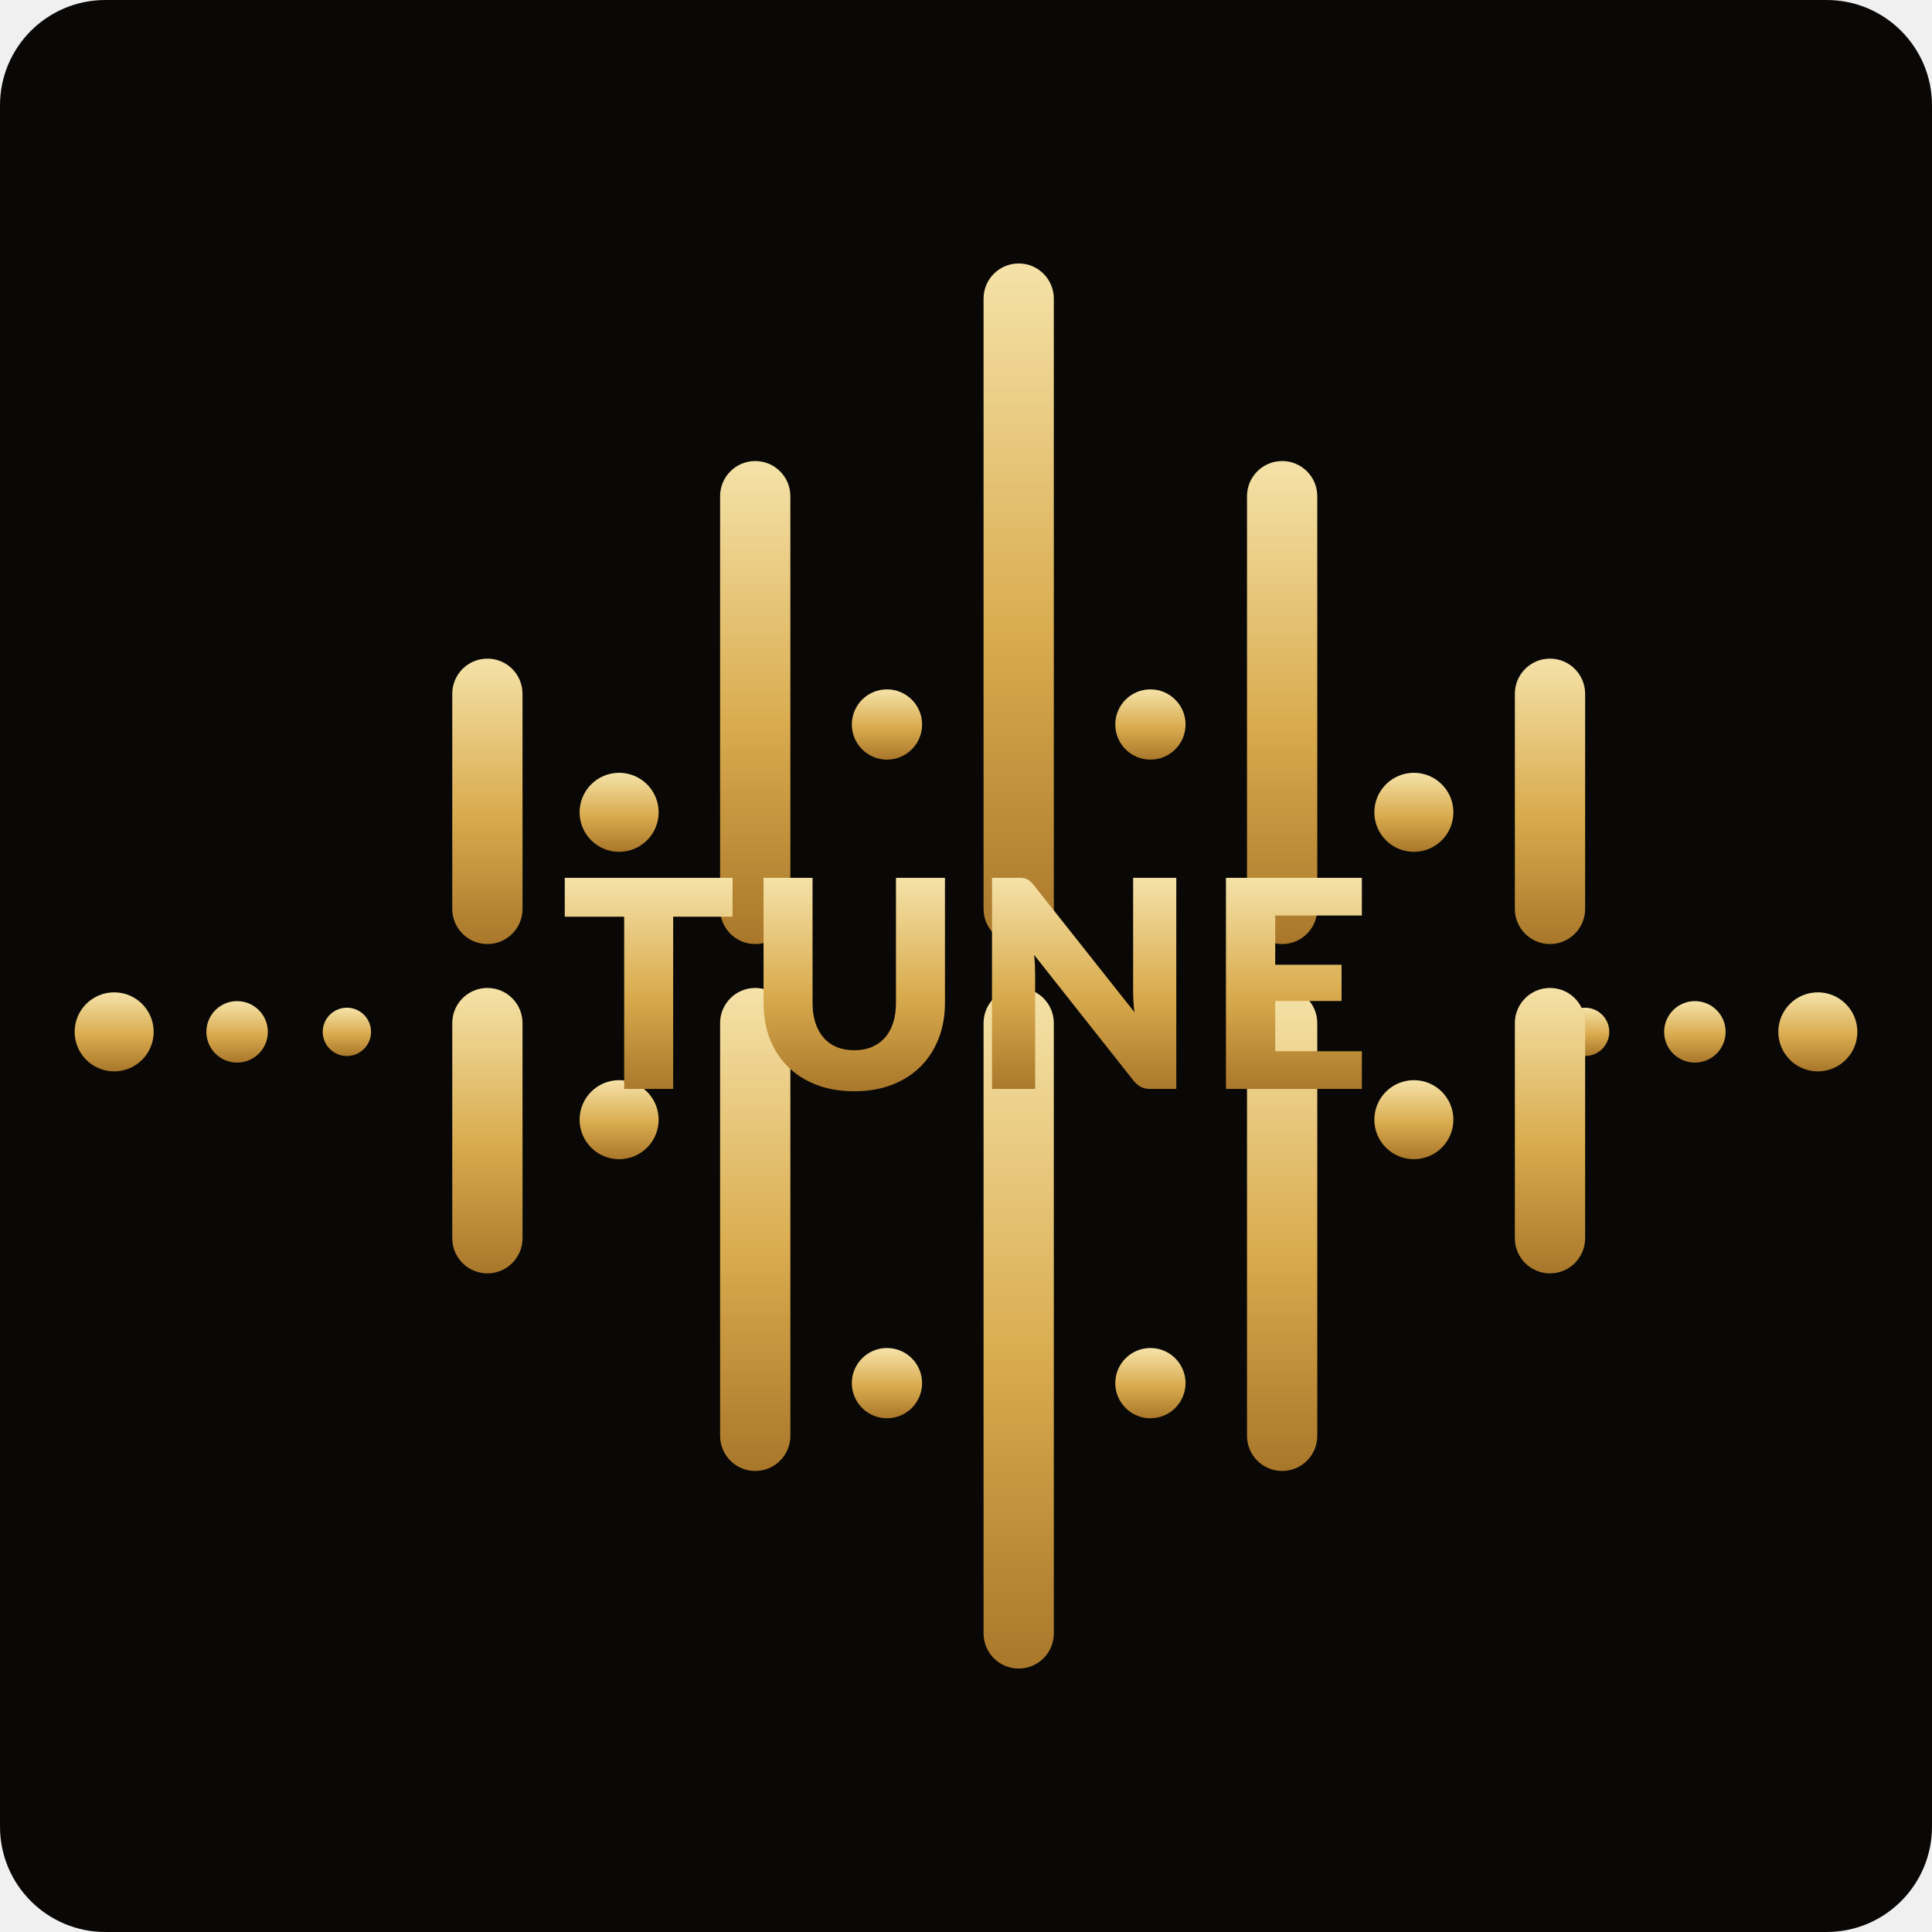
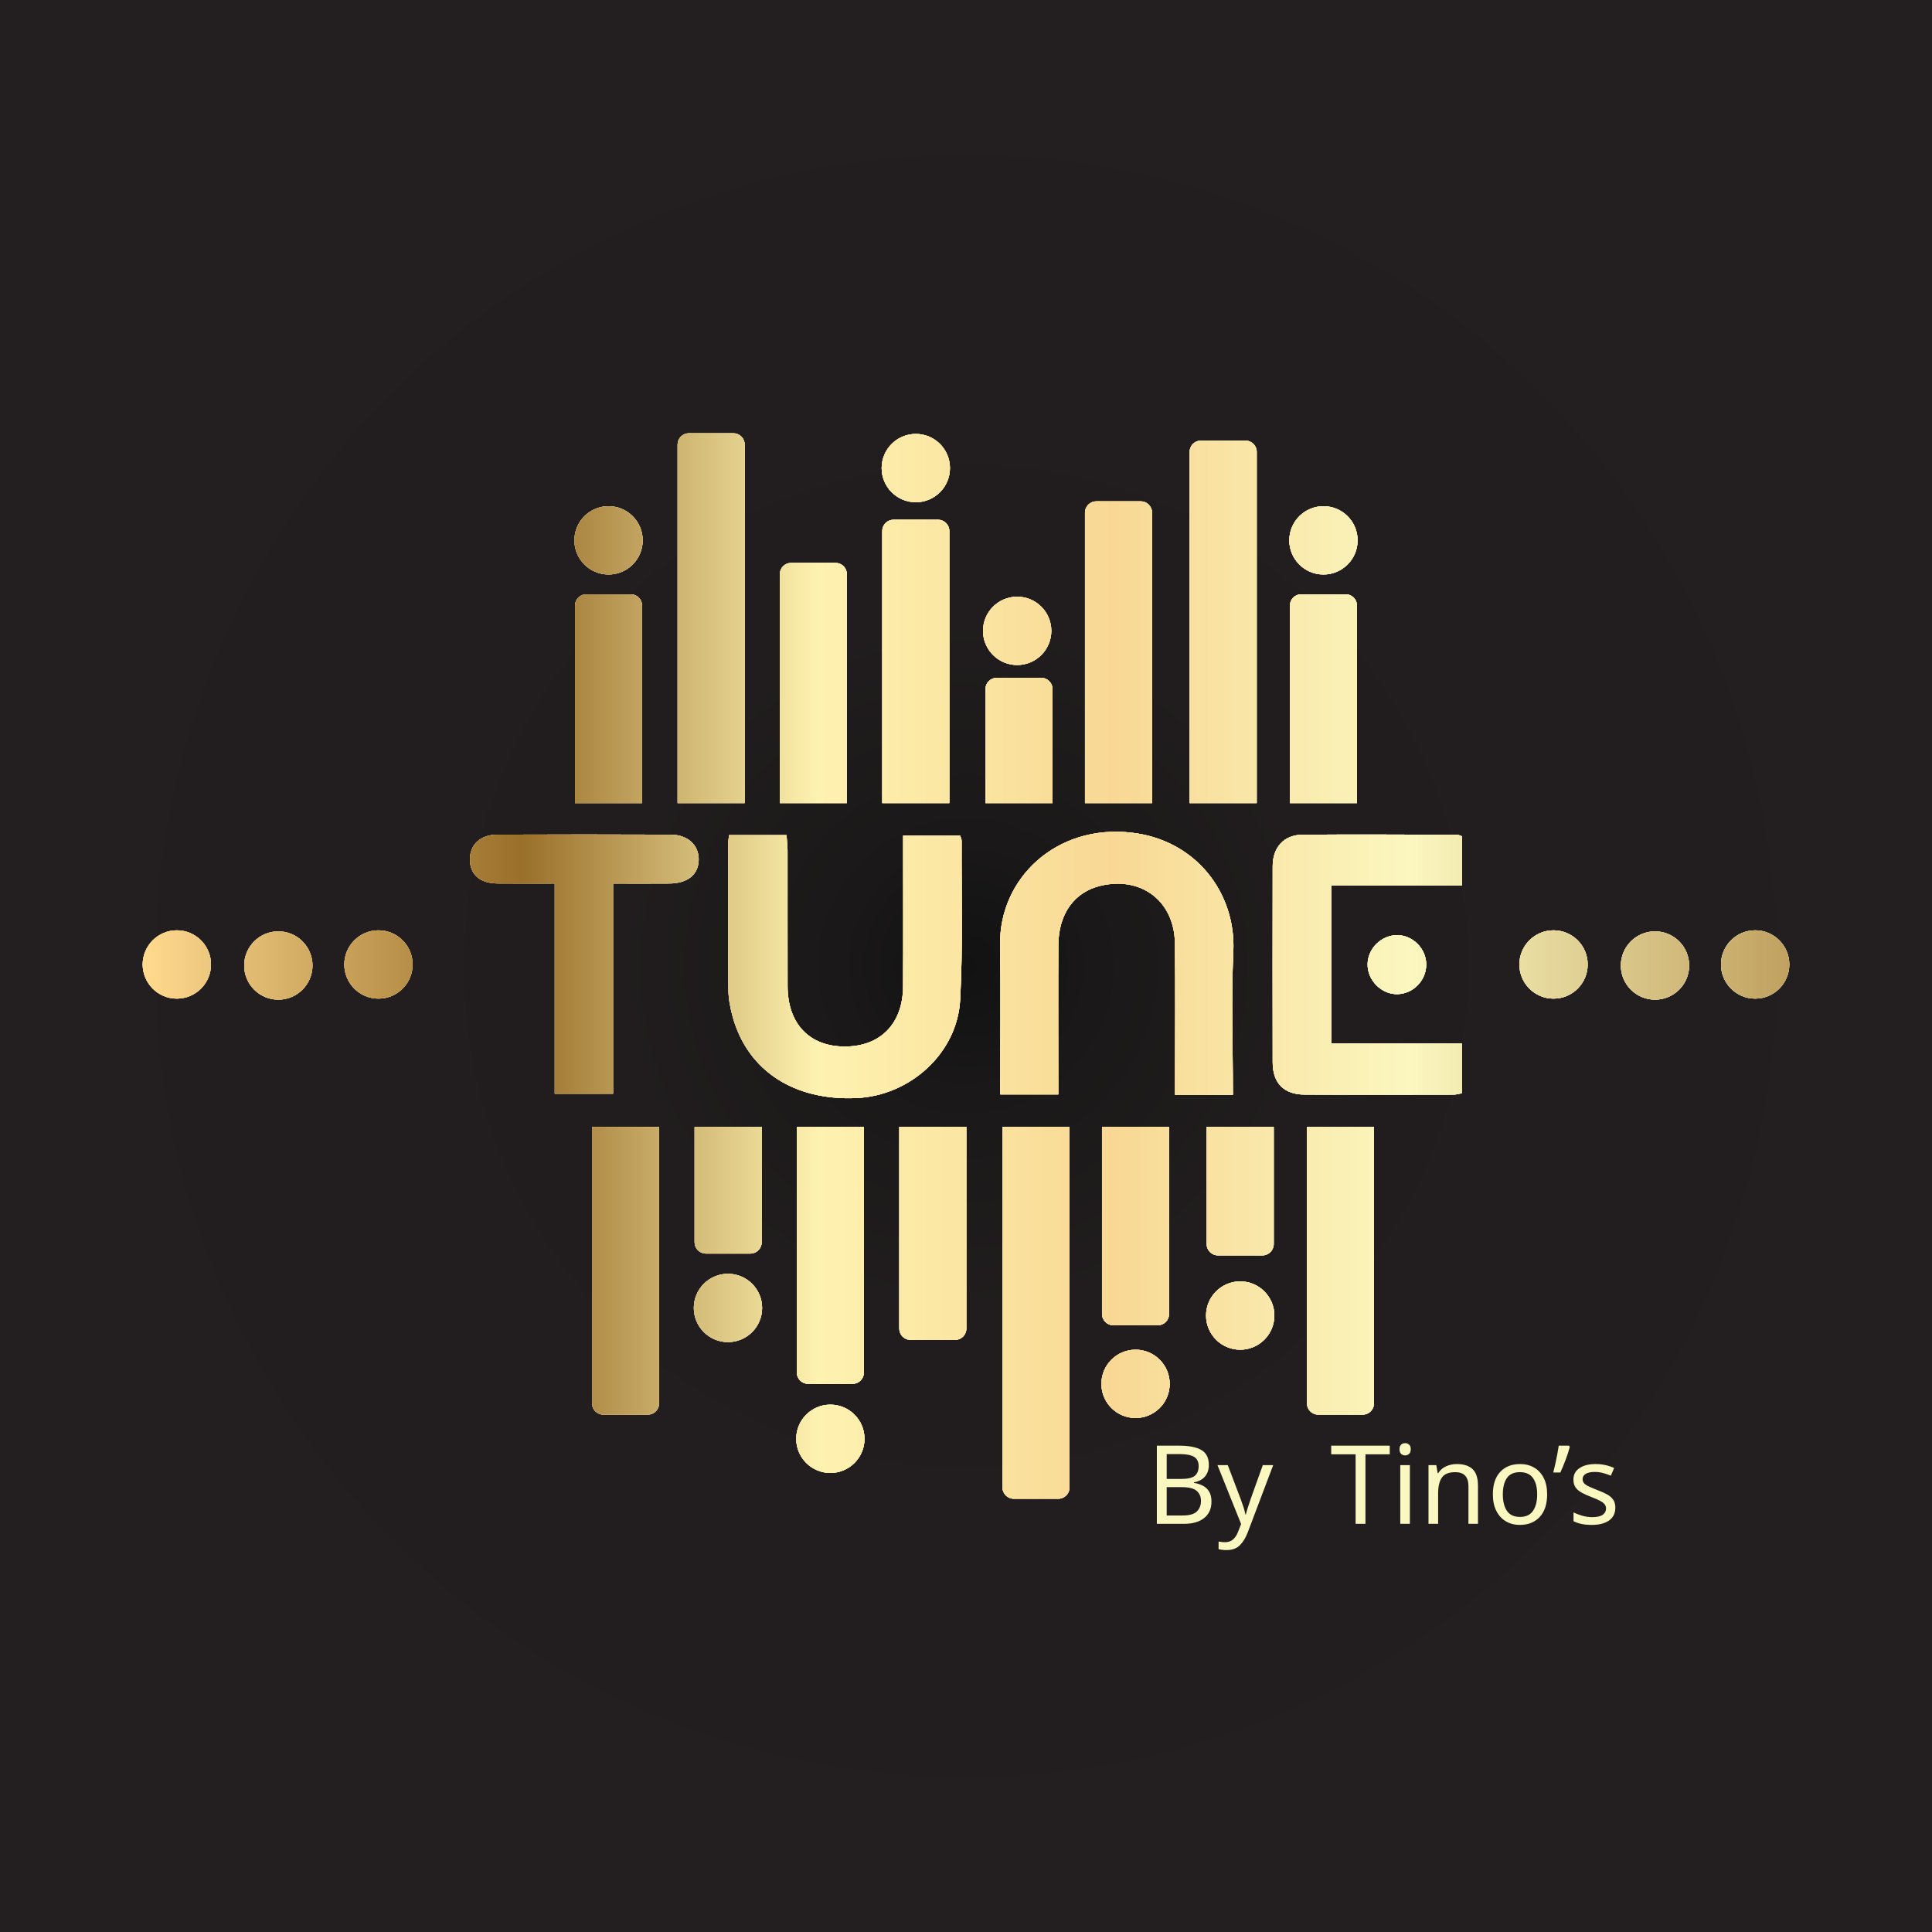
- <svg xmlns="http://www.w3.org/2000/svg" viewBox="0 0 440 440">
+ <svg xmlns="http://www.w3.org/2000/svg" id="Layer_1" data-name="Layer 1" viewBox="0 0 2000 2000">
  <defs>
-     <linearGradient id="gold" x1="0" y1="0" x2="0" y2="1">
-       <stop offset="0%" stop-color="#f5e2a8" />
-       <stop offset="55%" stop-color="#d9ab4e" />
-       <stop offset="100%" stop-color="#a9772a" />
+     <style>
+       .cls-1 {
+         fill: url(#linear-gradient);
+       }
+ 
+       .cls-1, .cls-2, .cls-3, .cls-4 {
+         stroke-width: 0px;
+       }
+ 
+       .cls-5 {
+         fill: #faf7c0;
+       }
+ 
+       .cls-5, .cls-6 {
+         font-family: PhotographSignature, 'Photograph Signature';
+         font-size: 113.3px;
+       }
+ 
+       .cls-6 {
+         fill: #231f20;
+       }
+ 
+       .cls-2 {
+         fill: #fff;
+       }
+ 
+       .cls-3 {
+         fill: url(#linear-gradient-2);
+       }
+ 
+       .cls-4 {
+         fill: url(#radial-gradient);
+       }
+     </style>
+     <radialGradient id="radial-gradient" cx="1000" cy="1000" fx="1000" fy="1000" r="1000" gradientUnits="userSpaceOnUse">
+       <stop offset="0" stop-color="#121212" />
+       <stop offset=".13" stop-color="#1a1818" />
+       <stop offset=".36" stop-color="#211d1e" />
+       <stop offset="1" stop-color="#231f20" />
+     </radialGradient>
+     <linearGradient id="linear-gradient" x1="147.72" y1="1000" x2="1852.28" y2="1000" gradientUnits="userSpaceOnUse">
+       <stop offset="0" stop-color="#fdecab" />
+       <stop offset="0" stop-color="#ffda8f" />
+       <stop offset=".23" stop-color="#996f2a" />
+       <stop offset=".41" stop-color="#fef2b0" />
+       <stop offset=".59" stop-color="#f8d894" />
+       <stop offset=".77" stop-color="#fbf7bf" />
+       <stop offset="1" stop-color="#c0a160" />
+     </linearGradient>
+     <linearGradient id="linear-gradient-2" x1="147.72" y1="1000" x2="1852.28" y2="1000" gradientUnits="userSpaceOnUse">
+       <stop offset="0" stop-color="#fcf7bd" />
+       <stop offset="0" stop-color="#fad483" />
+       <stop offset=".23" stop-color="#f0cc80" />
+       <stop offset=".41" stop-color="#fdeba7" />
+       <stop offset=".59" stop-color="#feeba6" />
+       <stop offset=".77" stop-color="#fcf8cb" />
+       <stop offset="1" stop-color="#fdecab" />
    </linearGradient>
  </defs>
-   <rect width="440" height="440" rx="24" fill="#0a0806" />
-   <circle cx="26" cy="235" r="9" fill="url(#gold)" />
-   <circle cx="54" cy="235" r="7" fill="url(#gold)" />
-   <circle cx="79" cy="235" r="5.5" fill="url(#gold)" />
-   <circle cx="414" cy="235" r="9" fill="url(#gold)" />
-   <circle cx="386" cy="235" r="7" fill="url(#gold)" />
-   <circle cx="361" cy="235" r="5.5" fill="url(#gold)" />
-   <rect x="103" y="150" width="16" height="65" rx="8" fill="url(#gold)" />
-   <circle cx="141" cy="185" r="9" fill="url(#gold)" />
-   <rect x="164" y="105" width="16" height="110" rx="8" fill="url(#gold)" />
-   <circle cx="202" cy="165" r="8" fill="url(#gold)" />
-   <rect x="224" y="60" width="16" height="155" rx="8" fill="url(#gold)" />
-   <circle cx="262" cy="165" r="8" fill="url(#gold)" />
-   <rect x="284" y="105" width="16" height="110" rx="8" fill="url(#gold)" />
-   <circle cx="322" cy="185" r="9" fill="url(#gold)" />
-   <rect x="345" y="150" width="16" height="65" rx="8" fill="url(#gold)" />
-   <rect x="103" y="225" width="16" height="65" rx="8" fill="url(#gold)" />
-   <circle cx="141" cy="255" r="9" fill="url(#gold)" />
-   <rect x="164" y="225" width="16" height="110" rx="8" fill="url(#gold)" />
-   <circle cx="202" cy="315" r="8" fill="url(#gold)" />
-   <rect x="224" y="225" width="16" height="155" rx="8" fill="url(#gold)" />
-   <circle cx="262" cy="315" r="8" fill="url(#gold)" />
-   <rect x="284" y="225" width="16" height="110" rx="8" fill="url(#gold)" />
-   <circle cx="322" cy="255" r="9" fill="url(#gold)" />
-   <rect x="345" y="225" width="16" height="65" rx="8" fill="url(#gold)" />
-   <text x="220" y="248" font-family="Lato, Arial, sans-serif" font-weight="900" font-size="66" letter-spacing="2" fill="url(#gold)" text-anchor="middle">TUNE</text>
+   <rect class="cls-4" width="2000" height="2000" />
+   <g>
+     <g>
+       <g>
+         <path class="cls-2" d="M682.31,1166.56h-69.45s0,286.16,0,286.16c0,6.46,5.24,11.7,11.7,11.7h46.04c6.46,0,11.7-5.24,11.7-11.7v-286.16Z" />
+         <path class="cls-2" d="M788.5,1166.56h-69.45s0,119.43,0,119.43c0,6.46,5.24,11.7,11.7,11.7h46.04c6.46,0,11.7-5.24,11.7-11.7v-119.43Z" />
+         <path class="cls-2" d="M894.31,1166.56h-69.45s0,254.28,0,254.28c0,6.46,5.24,11.7,11.7,11.7h46.04c6.46,0,11.7-5.24,11.7-11.7v-254.28Z" />
+         <path class="cls-2" d="M1000.38,1166.56h-69.45s0,208.82,0,208.82c0,6.46,5.24,11.7,11.7,11.7h46.04c6.46,0,11.7-5.24,11.7-11.7v-208.82Z" />
+         <path class="cls-2" d="M1107.2,1166.56h-69.45s0,373.23,0,373.23c0,6.46,5.24,11.7,11.7,11.7h46.04c6.46,0,11.7-5.24,11.7-11.7v-373.23Z" />
+         <path class="cls-2" d="M1210.24,1166.56h-69.45s0,193.67,0,193.67c0,6.46,5.24,11.7,11.7,11.7h46.04c6.46,0,11.7-5.24,11.7-11.7v-193.67Z" />
+         <path class="cls-2" d="M1318.57,1166.56h-69.45s0,121.29,0,121.29c0,6.46,5.24,11.7,11.7,11.7h46.04c6.46,0,11.7-5.24,11.7-11.7v-121.29Z" />
+         <path class="cls-2" d="M1422.37,1166.56h-69.45s0,286.16,0,286.16c0,6.46,5.24,11.7,11.7,11.7h46.04c6.46,0,11.7-5.24,11.7-11.7v-286.16Z" />
+         <circle class="cls-2" cx="753.59" cy="1353.98" r="35.35" />
+         <circle class="cls-2" cx="859.59" cy="1489.43" r="35.35" />
+         <circle class="cls-2" cx="1175.51" cy="1432.55" r="35.35" />
+         <circle class="cls-2" cx="1283.85" cy="1361.84" r="35.35" />
+       </g>
+       <g>
+         <path class="cls-2" d="M664.7,831.35h-69.45s0-204.47,0-204.47c0-6.46,5.24-11.7,11.7-11.7h46.04c6.46,0,11.7,5.24,11.7,11.7v204.47Z" />
+         <path class="cls-2" d="M770.89,831.35h-69.45s0-371.14,0-371.14c0-6.46,5.24-11.7,11.7-11.7h46.04c6.46,0,11.7,5.24,11.7,11.7v371.14Z" />
+         <path class="cls-2" d="M876.7,831.35h-69.45s0-236.92,0-236.92c0-6.46,5.24-11.7,11.7-11.7h46.04c6.46,0,11.7,5.24,11.7,11.7v236.92Z" />
+         <path class="cls-2" d="M982.76,831.35h-69.45s0-281.62,0-281.62c0-6.46,5.24-11.7,11.7-11.7h46.04c6.46,0,11.7,5.24,11.7,11.7v281.62Z" />
+         <path class="cls-2" d="M1089.59,831.35h-69.45s0-117.97,0-117.97c0-6.46,5.24-11.7,11.7-11.7h46.04c6.46,0,11.7,5.24,11.7,11.7v117.97Z" />
+         <path class="cls-2" d="M1192.62,831.35h-69.45s0-300.68,0-300.68c0-6.46,5.24-11.7,11.7-11.7h46.04c6.46,0,11.7,5.24,11.7,11.7v300.68Z" />
+         <path class="cls-2" d="M1300.96,831.35h-69.45s0-363.57,0-363.57c0-6.46,5.24-11.7,11.7-11.7h46.04c6.46,0,11.7,5.24,11.7,11.7v363.57Z" />
+         <path class="cls-2" d="M1404.75,831.35h-69.45s0-204.47,0-204.47c0-6.46,5.24-11.7,11.7-11.7h46.04c6.46,0,11.7,5.24,11.7,11.7v204.47Z" />
+         <circle class="cls-2" cx="629.97" cy="559.37" r="35.35" />
+         <circle class="cls-2" cx="948.04" cy="484.56" r="35.35" />
+         <circle class="cls-2" cx="1052.97" cy="653.06" r="35.35" />
+         <circle class="cls-2" cx="1370.03" cy="559.37" r="35.35" />
+       </g>
+       <g>
+         <path class="cls-2" d="M754.74,864.51h59.43c.38,5.21,1.08,10.36,1.09,15.5.07,46.96-.08,93.92.04,140.88.11,38.95,22.61,62.5,59.32,62.48,36.78-.02,60.04-23.73,60.24-62.04.25-46.47.08-92.93.09-139.4,0-5.32,0-10.63,0-16.98h58.95c.55,1.86,1.57,3.71,1.57,5.56-.25,54.85,1.44,109.81-1.52,164.52-2.98,55.25-51.85,99.25-107.41,101.68-64.31,2.82-112.03-28.02-127.77-83.11-2.69-9.4-4.64-19.37-4.73-29.1-.47-50.42-.24-100.84-.21-151.26,0-2.39.48-4.78.9-8.73Z" />
+         <path class="cls-2" d="M1276.29,1133.31h-59.87c0-5.3,0-10.5,0-15.7,0-46.96.38-93.92-.13-140.87-.47-43.76-34.6-69.87-77.05-59.79-26.97,6.41-43.4,28.88-43.63,61.08-.32,45.97-.08,91.94-.08,137.9v17.04h-60.06c0-5.39,0-10.64,0-15.9,0-46.46.52-92.93-.15-139.38-.98-67.77,57.5-124.67,135.92-115.75,67.35,7.66,108.28,63.02,105.51,122.91-2.26,48.8-.46,97.78-.46,148.45Z" />
+         <path class="cls-2" d="M1378.31,916.54v163.62h134.95v51.58c-2.91.5-5.72,1.4-8.53,1.4-51.43.08-102.86.24-154.28-.03-21.43-.11-32.92-11.95-32.96-33.23-.1-67.77-.12-135.53,0-203.3.04-19.41,11.57-32.3,30.74-32.47,53.4-.47,106.81-.09,160.21.02,1.37,0,2.73.83,5.06,1.59v50.82h-135.19Z" />
+         <path class="cls-2" d="M634.63,914.63v217.6h-60.36v-217.65c-21.11,0-40.24.13-59.36-.04-18.18-.16-28.43-9.3-28.42-24.91,0-15.23,10.71-25.52,28.29-25.6,59.83-.27,119.67-.24,179.5,0,17.44.07,28.83,10.53,29.02,25.26.2,15.49-11.04,25.12-29.98,25.29-18.72.17-37.44.04-58.7.04Z" />
+         <path class="cls-2" d="M1446.25,968.07c16.18-.07,30.1,13.88,30.19,30.25.1,16.46-13.39,30.44-29.72,30.82-16.62.38-31.24-14.28-30.99-31.07.25-16.27,14.15-29.93,30.51-30Z" />
+       </g>
+       <g>
+         <circle class="cls-2" cx="1608.21" cy="998.42" r="35.35" />
+         <circle class="cls-2" cx="1713.26" cy="999.49" r="35.35" />
+         <circle class="cls-2" cx="1816.93" cy="998.42" r="35.35" />
+       </g>
+       <g>
+         <circle class="cls-2" cx="183.07" cy="998.42" r="35.35" />
+         <circle class="cls-2" cx="288.13" cy="999.49" r="35.35" />
+         <circle class="cls-2" cx="391.79" cy="998.42" r="35.35" />
+       </g>
+     </g>
+     <g>
+       <g>
+         <path class="cls-1" d="M682.31,1166.56h-69.45s0,286.16,0,286.16c0,6.46,5.24,11.7,11.7,11.7h46.04c6.46,0,11.7-5.24,11.7-11.7v-286.16Z" />
+         <path class="cls-1" d="M788.5,1166.56h-69.45s0,119.43,0,119.43c0,6.46,5.24,11.7,11.7,11.7h46.04c6.46,0,11.7-5.24,11.7-11.7v-119.43Z" />
+         <path class="cls-1" d="M894.31,1166.56h-69.45s0,254.28,0,254.28c0,6.46,5.24,11.7,11.7,11.7h46.04c6.46,0,11.7-5.24,11.7-11.7v-254.28Z" />
+         <path class="cls-1" d="M1000.38,1166.56h-69.45s0,208.82,0,208.82c0,6.46,5.24,11.7,11.7,11.7h46.04c6.46,0,11.7-5.24,11.7-11.7v-208.82Z" />
+         <path class="cls-1" d="M1107.2,1166.56h-69.45s0,373.23,0,373.23c0,6.46,5.24,11.7,11.7,11.7h46.04c6.46,0,11.7-5.24,11.7-11.7v-373.23Z" />
+         <path class="cls-1" d="M1210.24,1166.56h-69.45s0,193.67,0,193.67c0,6.46,5.24,11.7,11.7,11.7h46.04c6.46,0,11.7-5.24,11.7-11.7v-193.67Z" />
+         <path class="cls-1" d="M1318.57,1166.56h-69.45s0,121.29,0,121.29c0,6.46,5.24,11.7,11.7,11.7h46.04c6.46,0,11.7-5.24,11.7-11.7v-121.29Z" />
+         <path class="cls-1" d="M1422.37,1166.56h-69.45s0,286.16,0,286.16c0,6.46,5.24,11.7,11.7,11.7h46.04c6.46,0,11.7-5.24,11.7-11.7v-286.16Z" />
+         <circle class="cls-1" cx="753.59" cy="1353.98" r="35.35" />
+         <circle class="cls-1" cx="859.59" cy="1489.43" r="35.35" />
+         <circle class="cls-1" cx="1175.51" cy="1432.55" r="35.35" />
+         <circle class="cls-1" cx="1283.85" cy="1361.84" r="35.35" />
+       </g>
+       <g>
+         <path class="cls-1" d="M664.7,831.35h-69.45s0-204.47,0-204.47c0-6.46,5.24-11.7,11.7-11.7h46.04c6.46,0,11.7,5.24,11.7,11.7v204.47Z" />
+         <path class="cls-1" d="M770.89,831.35h-69.45s0-371.14,0-371.14c0-6.46,5.24-11.7,11.7-11.7h46.04c6.46,0,11.7,5.24,11.7,11.7v371.14Z" />
+         <path class="cls-1" d="M876.7,831.35h-69.45s0-236.92,0-236.92c0-6.46,5.24-11.7,11.7-11.7h46.04c6.46,0,11.7,5.24,11.7,11.7v236.92Z" />
+         <path class="cls-1" d="M982.76,831.35h-69.45s0-281.62,0-281.62c0-6.46,5.24-11.7,11.7-11.7h46.04c6.46,0,11.7,5.24,11.7,11.7v281.62Z" />
+         <path class="cls-1" d="M1089.59,831.35h-69.45s0-117.97,0-117.97c0-6.46,5.24-11.7,11.7-11.7h46.04c6.46,0,11.7,5.24,11.7,11.7v117.97Z" />
+         <path class="cls-1" d="M1192.62,831.35h-69.45s0-300.68,0-300.68c0-6.46,5.24-11.7,11.7-11.7h46.04c6.46,0,11.7,5.24,11.7,11.7v300.68Z" />
+         <path class="cls-1" d="M1300.96,831.35h-69.45s0-363.57,0-363.57c0-6.46,5.24-11.7,11.7-11.7h46.04c6.46,0,11.7,5.24,11.7,11.7v363.57Z" />
+         <path class="cls-1" d="M1404.75,831.35h-69.45s0-204.47,0-204.47c0-6.46,5.24-11.7,11.7-11.7h46.04c6.46,0,11.7,5.24,11.7,11.7v204.47Z" />
+         <circle class="cls-1" cx="629.97" cy="559.37" r="35.35" />
+         <circle class="cls-1" cx="948.04" cy="484.56" r="35.35" />
+         <circle class="cls-1" cx="1052.97" cy="653.06" r="35.35" />
+         <circle class="cls-1" cx="1370.03" cy="559.37" r="35.35" />
+       </g>
+       <g>
+         <path class="cls-1" d="M754.74,864.51h59.43c.38,5.21,1.08,10.36,1.09,15.5.07,46.96-.08,93.92.04,140.88.11,38.95,22.61,62.5,59.32,62.48,36.78-.02,60.04-23.73,60.24-62.04.25-46.47.08-92.93.09-139.4,0-5.32,0-10.63,0-16.98h58.95c.55,1.86,1.57,3.71,1.57,5.56-.25,54.85,1.44,109.81-1.52,164.52-2.98,55.25-51.85,99.25-107.41,101.68-64.31,2.82-112.03-28.02-127.77-83.11-2.69-9.4-4.64-19.37-4.73-29.1-.47-50.42-.24-100.84-.21-151.26,0-2.39.48-4.78.9-8.73Z" />
+         <path class="cls-1" d="M1276.29,1133.31h-59.87c0-5.3,0-10.5,0-15.7,0-46.96.38-93.92-.13-140.87-.47-43.76-34.6-69.87-77.05-59.79-26.97,6.41-43.4,28.88-43.63,61.08-.32,45.97-.08,91.94-.08,137.9v17.04h-60.06c0-5.39,0-10.64,0-15.9,0-46.46.52-92.93-.15-139.38-.98-67.77,57.5-124.67,135.92-115.75,67.35,7.66,108.28,63.02,105.51,122.91-2.26,48.8-.46,97.78-.46,148.45Z" />
+         <path class="cls-1" d="M1378.31,916.54v163.62h134.95v51.58c-2.91.5-5.72,1.4-8.53,1.4-51.43.08-102.86.24-154.28-.03-21.43-.11-32.92-11.95-32.96-33.23-.1-67.77-.12-135.53,0-203.3.04-19.41,11.57-32.3,30.74-32.47,53.4-.47,106.81-.09,160.21.02,1.37,0,2.73.83,5.06,1.59v50.82h-135.19Z" />
+         <path class="cls-1" d="M634.63,914.63v217.6h-60.36v-217.65c-21.11,0-40.24.13-59.36-.04-18.18-.16-28.43-9.3-28.42-24.91,0-15.23,10.71-25.52,28.29-25.6,59.83-.27,119.67-.24,179.5,0,17.44.07,28.83,10.53,29.02,25.26.2,15.49-11.04,25.12-29.98,25.29-18.72.17-37.44.04-58.7.04Z" />
+         <path class="cls-1" d="M1446.25,968.07c16.18-.07,30.1,13.88,30.19,30.25.1,16.46-13.39,30.44-29.72,30.82-16.62.38-31.24-14.28-30.99-31.07.25-16.27,14.15-29.93,30.51-30Z" />
+       </g>
+       <g>
+         <circle class="cls-1" cx="1608.21" cy="998.42" r="35.35" />
+         <circle class="cls-1" cx="1713.26" cy="999.49" r="35.35" />
+         <circle class="cls-1" cx="1816.93" cy="998.42" r="35.35" />
+       </g>
+       <g>
+         <circle class="cls-1" cx="183.07" cy="998.42" r="35.35" />
+         <circle class="cls-1" cx="288.13" cy="999.49" r="35.35" />
+         <circle class="cls-1" cx="391.79" cy="998.42" r="35.35" />
+       </g>
+     </g>
+     <g>
+       <g>
+         <path class="cls-3" d="M682.31,1166.56h-69.45s0,286.16,0,286.16c0,6.46,5.24,11.7,11.7,11.7h46.04c6.46,0,11.7-5.24,11.7-11.7v-286.16Z" />
+         <path class="cls-3" d="M788.5,1166.56h-69.45s0,119.43,0,119.43c0,6.46,5.24,11.7,11.7,11.7h46.04c6.46,0,11.7-5.24,11.7-11.7v-119.43Z" />
+         <path class="cls-3" d="M894.31,1166.56h-69.45s0,254.28,0,254.28c0,6.46,5.24,11.7,11.7,11.7h46.04c6.46,0,11.7-5.24,11.7-11.7v-254.28Z" />
+         <path class="cls-3" d="M1000.38,1166.56h-69.45s0,208.82,0,208.82c0,6.46,5.24,11.7,11.7,11.7h46.04c6.46,0,11.7-5.24,11.7-11.7v-208.82Z" />
+         <path class="cls-3" d="M1107.2,1166.56h-69.45s0,373.23,0,373.23c0,6.46,5.24,11.7,11.7,11.7h46.04c6.46,0,11.7-5.24,11.7-11.7v-373.23Z" />
+         <path class="cls-3" d="M1210.24,1166.56h-69.45s0,193.67,0,193.67c0,6.46,5.24,11.7,11.7,11.7h46.04c6.46,0,11.7-5.24,11.7-11.7v-193.67Z" />
+         <path class="cls-3" d="M1318.57,1166.56h-69.45s0,121.29,0,121.29c0,6.46,5.24,11.7,11.7,11.7h46.04c6.46,0,11.7-5.24,11.7-11.7v-121.29Z" />
+         <path class="cls-3" d="M1422.37,1166.56h-69.45s0,286.16,0,286.16c0,6.46,5.24,11.7,11.7,11.7h46.04c6.46,0,11.7-5.24,11.7-11.7v-286.16Z" />
+         <circle class="cls-3" cx="753.59" cy="1353.98" r="35.35" />
+         <circle class="cls-3" cx="859.59" cy="1489.43" r="35.35" />
+         <circle class="cls-3" cx="1175.51" cy="1432.55" r="35.35" />
+         <circle class="cls-3" cx="1283.85" cy="1361.84" r="35.35" />
+       </g>
+       <g>
+         <path class="cls-3" d="M664.7,831.35h-69.45s0-204.47,0-204.47c0-6.46,5.24-11.7,11.7-11.7h46.04c6.46,0,11.7,5.24,11.7,11.7v204.47Z" />
+         <path class="cls-3" d="M770.89,831.35h-69.45s0-371.14,0-371.14c0-6.46,5.24-11.7,11.7-11.7h46.04c6.46,0,11.7,5.24,11.7,11.7v371.14Z" />
+         <path class="cls-3" d="M876.7,831.35h-69.45s0-236.92,0-236.92c0-6.46,5.24-11.7,11.7-11.7h46.04c6.46,0,11.7,5.24,11.7,11.7v236.92Z" />
+         <path class="cls-3" d="M982.76,831.35h-69.45s0-281.62,0-281.62c0-6.46,5.24-11.7,11.7-11.7h46.04c6.46,0,11.7,5.24,11.7,11.7v281.62Z" />
+         <path class="cls-3" d="M1089.59,831.35h-69.45s0-117.97,0-117.97c0-6.46,5.24-11.7,11.7-11.7h46.04c6.46,0,11.7,5.24,11.7,11.7v117.97Z" />
+         <path class="cls-3" d="M1192.62,831.35h-69.45s0-300.68,0-300.68c0-6.46,5.24-11.7,11.7-11.7h46.04c6.46,0,11.7,5.24,11.7,11.7v300.68Z" />
+         <path class="cls-3" d="M1300.96,831.35h-69.45s0-363.57,0-363.57c0-6.46,5.24-11.7,11.7-11.7h46.04c6.46,0,11.7,5.24,11.7,11.7v363.57Z" />
+         <path class="cls-3" d="M1404.75,831.35h-69.45s0-204.47,0-204.47c0-6.46,5.24-11.7,11.7-11.7h46.04c6.46,0,11.7,5.24,11.7,11.7v204.47Z" />
+         <circle class="cls-3" cx="629.97" cy="559.37" r="35.35" />
+         <circle class="cls-3" cx="948.04" cy="484.56" r="35.35" />
+         <circle class="cls-3" cx="1052.97" cy="653.06" r="35.35" />
+         <circle class="cls-3" cx="1370.03" cy="559.37" r="35.35" />
+       </g>
+       <g>
+         <path class="cls-3" d="M754.74,864.51h59.43c.38,5.21,1.08,10.36,1.09,15.5.07,46.96-.08,93.92.04,140.88.11,38.95,22.61,62.5,59.32,62.48,36.78-.02,60.04-23.73,60.24-62.04.25-46.47.08-92.93.09-139.4,0-5.32,0-10.63,0-16.98h58.95c.55,1.86,1.57,3.71,1.57,5.56-.25,54.85,1.44,109.81-1.52,164.52-2.98,55.25-51.85,99.25-107.41,101.68-64.31,2.82-112.03-28.02-127.77-83.11-2.69-9.4-4.64-19.37-4.73-29.1-.47-50.42-.24-100.84-.21-151.26,0-2.39.48-4.78.9-8.73Z" />
+         <path class="cls-3" d="M1276.29,1133.31h-59.87c0-5.3,0-10.5,0-15.7,0-46.96.38-93.92-.13-140.87-.47-43.76-34.6-69.87-77.05-59.79-26.97,6.41-43.4,28.88-43.63,61.08-.32,45.97-.08,91.94-.08,137.9v17.04h-60.06c0-5.39,0-10.64,0-15.9,0-46.46.52-92.93-.15-139.38-.98-67.77,57.5-124.67,135.92-115.75,67.35,7.66,108.28,63.02,105.51,122.91-2.26,48.8-.46,97.78-.46,148.45Z" />
+         <path class="cls-3" d="M1378.31,916.54v163.62h134.95v51.58c-2.91.5-5.72,1.4-8.53,1.4-51.43.08-102.86.24-154.28-.03-21.43-.11-32.92-11.95-32.96-33.23-.1-67.77-.12-135.53,0-203.3.04-19.41,11.57-32.3,30.74-32.47,53.4-.47,106.81-.09,160.21.02,1.37,0,2.73.83,5.06,1.59v50.82h-135.19Z" />
+         <path class="cls-3" d="M634.63,914.63v217.6h-60.36v-217.65c-21.11,0-40.24.13-59.36-.04-18.18-.16-28.43-9.3-28.42-24.91,0-15.23,10.71-25.52,28.29-25.6,59.83-.27,119.67-.24,179.5,0,17.44.07,28.83,10.53,29.02,25.26.2,15.49-11.04,25.12-29.98,25.29-18.72.17-37.44.04-58.7.04Z" />
+         <path class="cls-3" d="M1446.25,968.07c16.18-.07,30.1,13.88,30.19,30.25.1,16.46-13.39,30.44-29.72,30.82-16.62.38-31.24-14.28-30.99-31.07.25-16.27,14.15-29.93,30.51-30Z" />
+       </g>
+       <g>
+         <circle class="cls-3" cx="1608.21" cy="998.42" r="35.35" />
+         <circle class="cls-3" cx="1713.26" cy="999.49" r="35.35" />
+         <circle class="cls-3" cx="1816.93" cy="998.42" r="35.35" />
+       </g>
+       <g>
+         <circle class="cls-3" cx="183.07" cy="998.42" r="35.35" />
+         <circle class="cls-3" cx="288.13" cy="999.49" r="35.35" />
+         <circle class="cls-3" cx="391.79" cy="998.42" r="35.35" />
+       </g>
+     </g>
+     <g>
+       <g>
+         <path class="cls-1" d="M682.31,1166.56h-69.45s0,286.16,0,286.16c0,6.46,5.24,11.7,11.7,11.7h46.04c6.46,0,11.7-5.24,11.7-11.7v-286.16Z" />
+         <path class="cls-1" d="M788.5,1166.56h-69.45s0,119.43,0,119.43c0,6.46,5.24,11.7,11.7,11.7h46.04c6.46,0,11.7-5.24,11.7-11.7v-119.43Z" />
+         <path class="cls-1" d="M894.31,1166.56h-69.45s0,254.28,0,254.28c0,6.46,5.24,11.7,11.7,11.7h46.04c6.46,0,11.7-5.24,11.7-11.7v-254.28Z" />
+         <path class="cls-1" d="M1000.38,1166.56h-69.45s0,208.82,0,208.82c0,6.46,5.24,11.7,11.7,11.7h46.04c6.46,0,11.7-5.24,11.7-11.7v-208.82Z" />
+         <path class="cls-1" d="M1107.2,1166.56h-69.45s0,373.23,0,373.23c0,6.46,5.24,11.7,11.7,11.7h46.04c6.46,0,11.7-5.24,11.7-11.7v-373.23Z" />
+         <path class="cls-1" d="M1210.24,1166.56h-69.45s0,193.67,0,193.67c0,6.46,5.24,11.7,11.7,11.7h46.04c6.46,0,11.7-5.24,11.7-11.7v-193.67Z" />
+         <path class="cls-1" d="M1318.57,1166.56h-69.45s0,121.29,0,121.29c0,6.46,5.24,11.7,11.7,11.7h46.04c6.46,0,11.7-5.24,11.7-11.7v-121.29Z" />
+         <path class="cls-1" d="M1422.37,1166.56h-69.45s0,286.16,0,286.16c0,6.46,5.24,11.7,11.7,11.7h46.04c6.46,0,11.7-5.24,11.7-11.7v-286.16Z" />
+         <circle class="cls-1" cx="753.59" cy="1353.98" r="35.35" />
+         <circle class="cls-1" cx="859.59" cy="1489.43" r="35.35" />
+         <circle class="cls-1" cx="1175.51" cy="1432.55" r="35.35" />
+         <circle class="cls-1" cx="1283.85" cy="1361.84" r="35.35" />
+       </g>
+       <g>
+         <path class="cls-1" d="M664.7,831.35h-69.45s0-204.47,0-204.47c0-6.46,5.24-11.7,11.7-11.7h46.04c6.46,0,11.7,5.24,11.7,11.7v204.47Z" />
+         <path class="cls-1" d="M770.89,831.35h-69.45s0-371.14,0-371.14c0-6.46,5.24-11.7,11.7-11.7h46.04c6.46,0,11.7,5.24,11.7,11.7v371.14Z" />
+         <path class="cls-1" d="M876.7,831.35h-69.45s0-236.92,0-236.92c0-6.46,5.24-11.7,11.7-11.7h46.04c6.46,0,11.7,5.24,11.7,11.7v236.92Z" />
+         <path class="cls-1" d="M982.76,831.35h-69.45s0-281.62,0-281.62c0-6.46,5.24-11.7,11.7-11.7h46.04c6.46,0,11.7,5.24,11.7,11.7v281.62Z" />
+         <path class="cls-1" d="M1089.59,831.35h-69.45s0-117.97,0-117.97c0-6.46,5.24-11.7,11.7-11.7h46.04c6.46,0,11.7,5.24,11.7,11.7v117.97Z" />
+         <path class="cls-1" d="M1192.62,831.35h-69.45s0-300.68,0-300.68c0-6.46,5.24-11.7,11.7-11.7h46.04c6.46,0,11.7,5.24,11.7,11.7v300.68Z" />
+         <path class="cls-1" d="M1300.96,831.35h-69.45s0-363.57,0-363.57c0-6.46,5.24-11.7,11.7-11.7h46.04c6.46,0,11.7,5.24,11.7,11.7v363.57Z" />
+         <path class="cls-1" d="M1404.75,831.35h-69.45s0-204.47,0-204.47c0-6.46,5.24-11.7,11.7-11.7h46.04c6.46,0,11.7,5.24,11.7,11.7v204.47Z" />
+         <circle class="cls-1" cx="629.97" cy="559.37" r="35.35" />
+         <circle class="cls-1" cx="948.04" cy="484.56" r="35.35" />
+         <circle class="cls-1" cx="1052.97" cy="653.06" r="35.35" />
+         <circle class="cls-1" cx="1370.03" cy="559.37" r="35.35" />
+       </g>
+       <g>
+         <path class="cls-1" d="M754.74,864.51h59.43c.38,5.21,1.08,10.36,1.09,15.5.07,46.96-.08,93.92.04,140.88.11,38.95,22.61,62.5,59.32,62.48,36.78-.02,60.04-23.73,60.24-62.04.25-46.47.08-92.93.09-139.4,0-5.32,0-10.63,0-16.98h58.95c.55,1.86,1.57,3.71,1.57,5.56-.25,54.85,1.44,109.81-1.52,164.52-2.98,55.25-51.85,99.25-107.41,101.68-64.31,2.82-112.03-28.02-127.77-83.11-2.69-9.4-4.64-19.37-4.73-29.1-.47-50.42-.24-100.84-.21-151.26,0-2.39.48-4.78.9-8.73Z" />
+         <path class="cls-1" d="M1276.29,1133.31h-59.87c0-5.3,0-10.5,0-15.7,0-46.96.38-93.92-.13-140.87-.47-43.76-34.6-69.87-77.05-59.79-26.97,6.41-43.4,28.88-43.63,61.08-.32,45.97-.08,91.94-.08,137.9v17.04h-60.06c0-5.39,0-10.64,0-15.9,0-46.46.52-92.93-.15-139.38-.98-67.77,57.5-124.67,135.92-115.75,67.35,7.66,108.28,63.02,105.51,122.91-2.26,48.8-.46,97.78-.46,148.45Z" />
+         <path class="cls-1" d="M1378.31,916.54v163.62h134.95v51.58c-2.91.5-5.72,1.4-8.53,1.4-51.43.08-102.86.24-154.28-.03-21.43-.11-32.92-11.95-32.96-33.23-.1-67.77-.12-135.53,0-203.3.04-19.41,11.57-32.3,30.74-32.47,53.4-.47,106.81-.09,160.21.02,1.37,0,2.73.83,5.06,1.59v50.82h-135.19Z" />
+         <path class="cls-1" d="M634.63,914.63v217.6h-60.36v-217.65c-21.11,0-40.24.13-59.36-.04-18.18-.16-28.43-9.3-28.42-24.91,0-15.23,10.71-25.52,28.29-25.6,59.83-.27,119.67-.24,179.5,0,17.44.07,28.83,10.53,29.02,25.26.2,15.49-11.04,25.12-29.98,25.29-18.72.17-37.44.04-58.7.04Z" />
+         <path class="cls-1" d="M1446.25,968.07c16.18-.07,30.1,13.88,30.19,30.25.1,16.46-13.39,30.44-29.72,30.82-16.62.38-31.24-14.28-30.99-31.07.25-16.27,14.15-29.93,30.51-30Z" />
+       </g>
+       <g>
+         <circle class="cls-1" cx="1608.21" cy="998.42" r="35.35" />
+         <circle class="cls-1" cx="1713.26" cy="999.49" r="35.35" />
+         <circle class="cls-1" cx="1816.93" cy="998.42" r="35.35" />
+       </g>
+       <g>
+         <circle class="cls-1" cx="183.07" cy="998.42" r="35.35" />
+         <circle class="cls-1" cx="288.13" cy="999.49" r="35.35" />
+         <circle class="cls-1" cx="391.79" cy="998.42" r="35.35" />
+       </g>
+     </g>
+   </g>
+   <g>
+     <text class="cls-6" transform="translate(1186.58 1577.44)">
+       <tspan x="0" y="0" xml:space="preserve">By  Tino’s</tspan>
+     </text>
+     <text class="cls-5" transform="translate(1186.58 1577.44)">
+       <tspan x="0" y="0" xml:space="preserve">By  Tino’s</tspan>
+     </text>
+   </g>
</svg>
